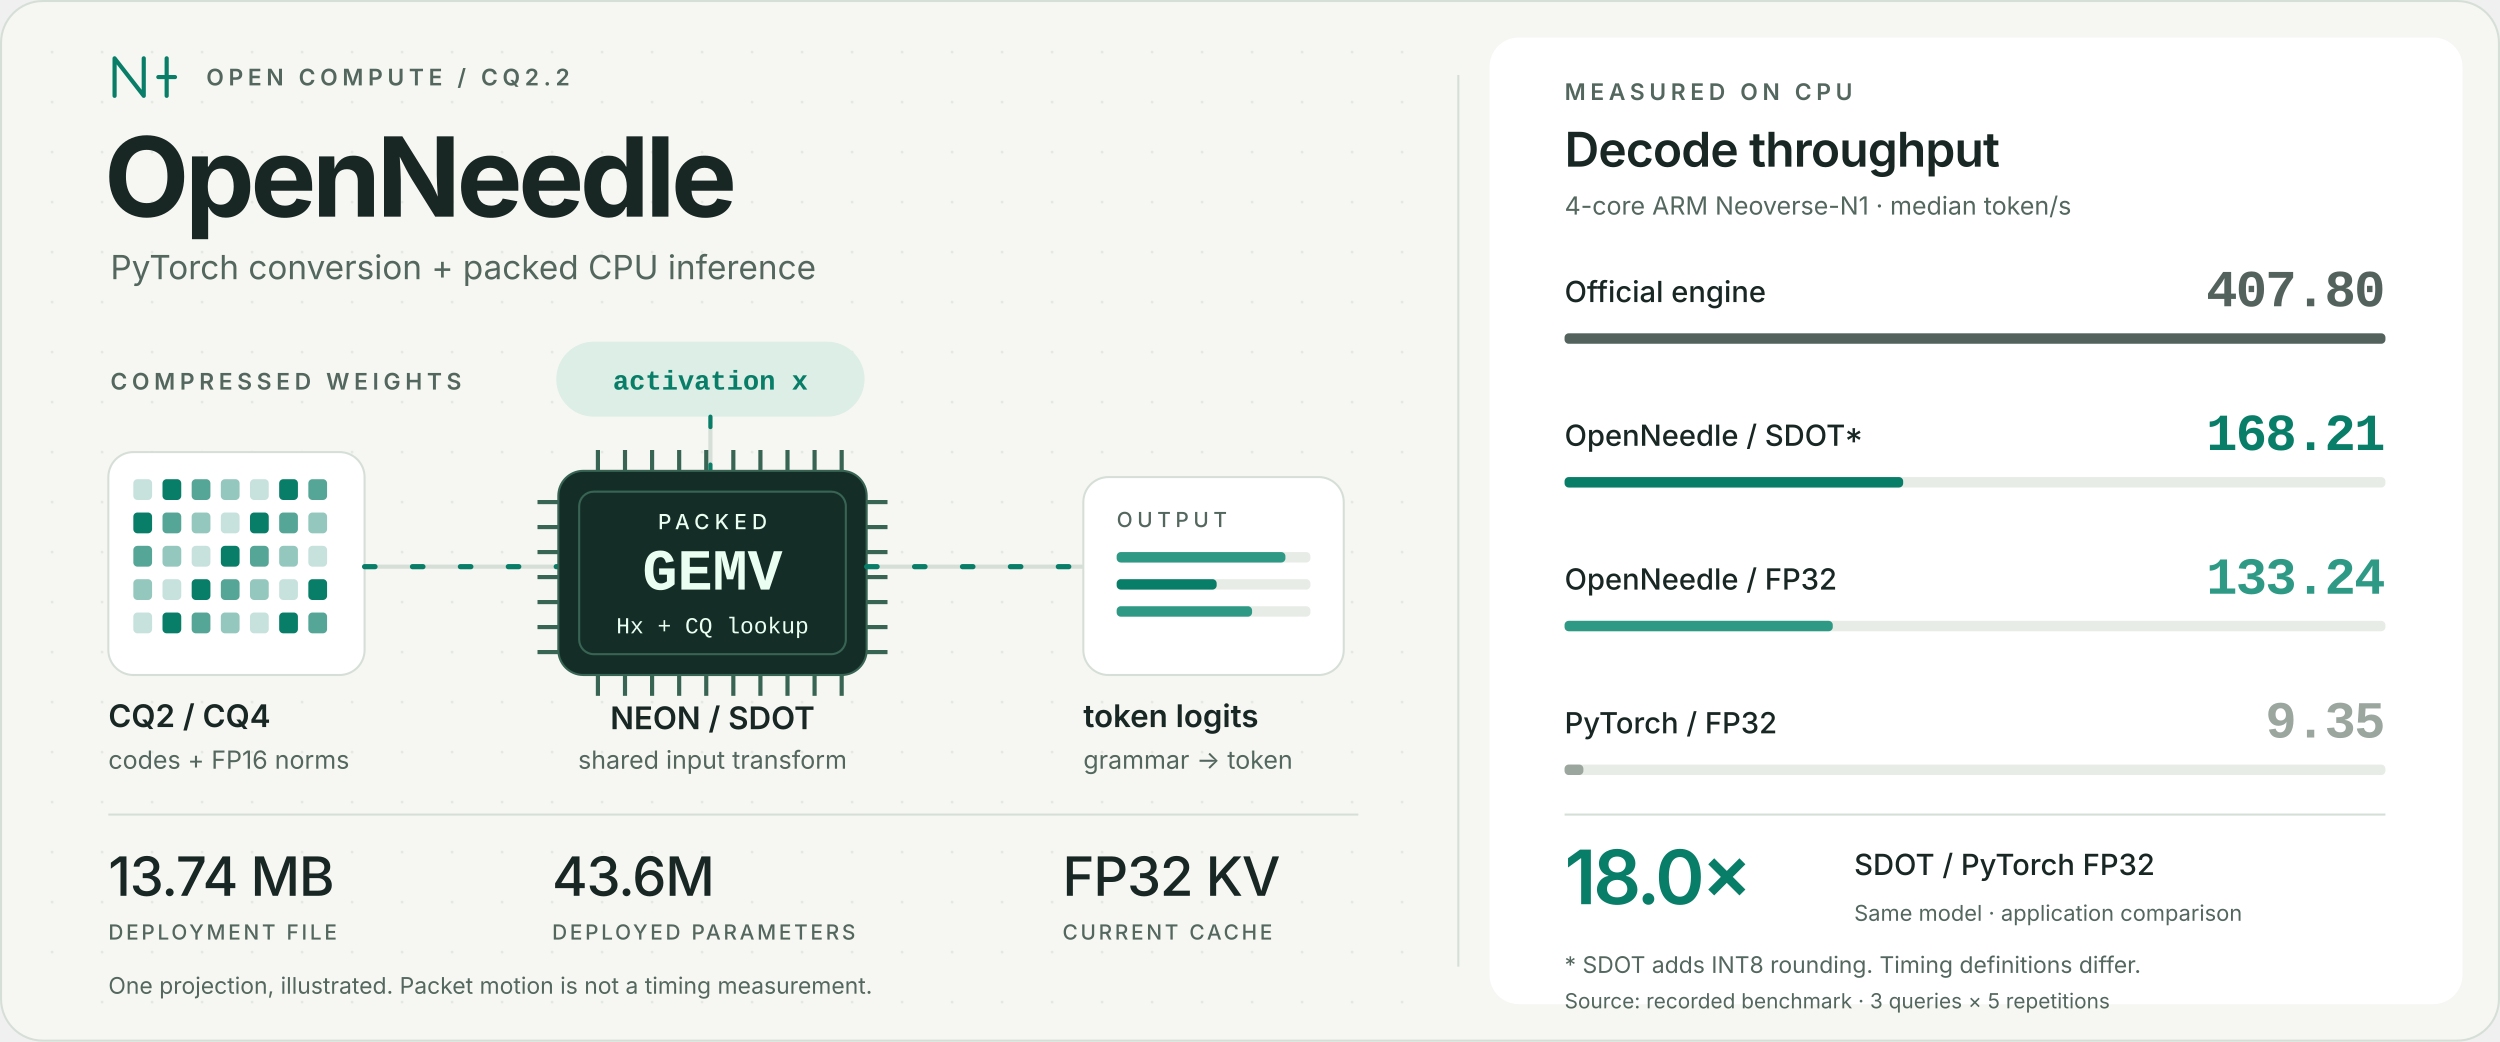
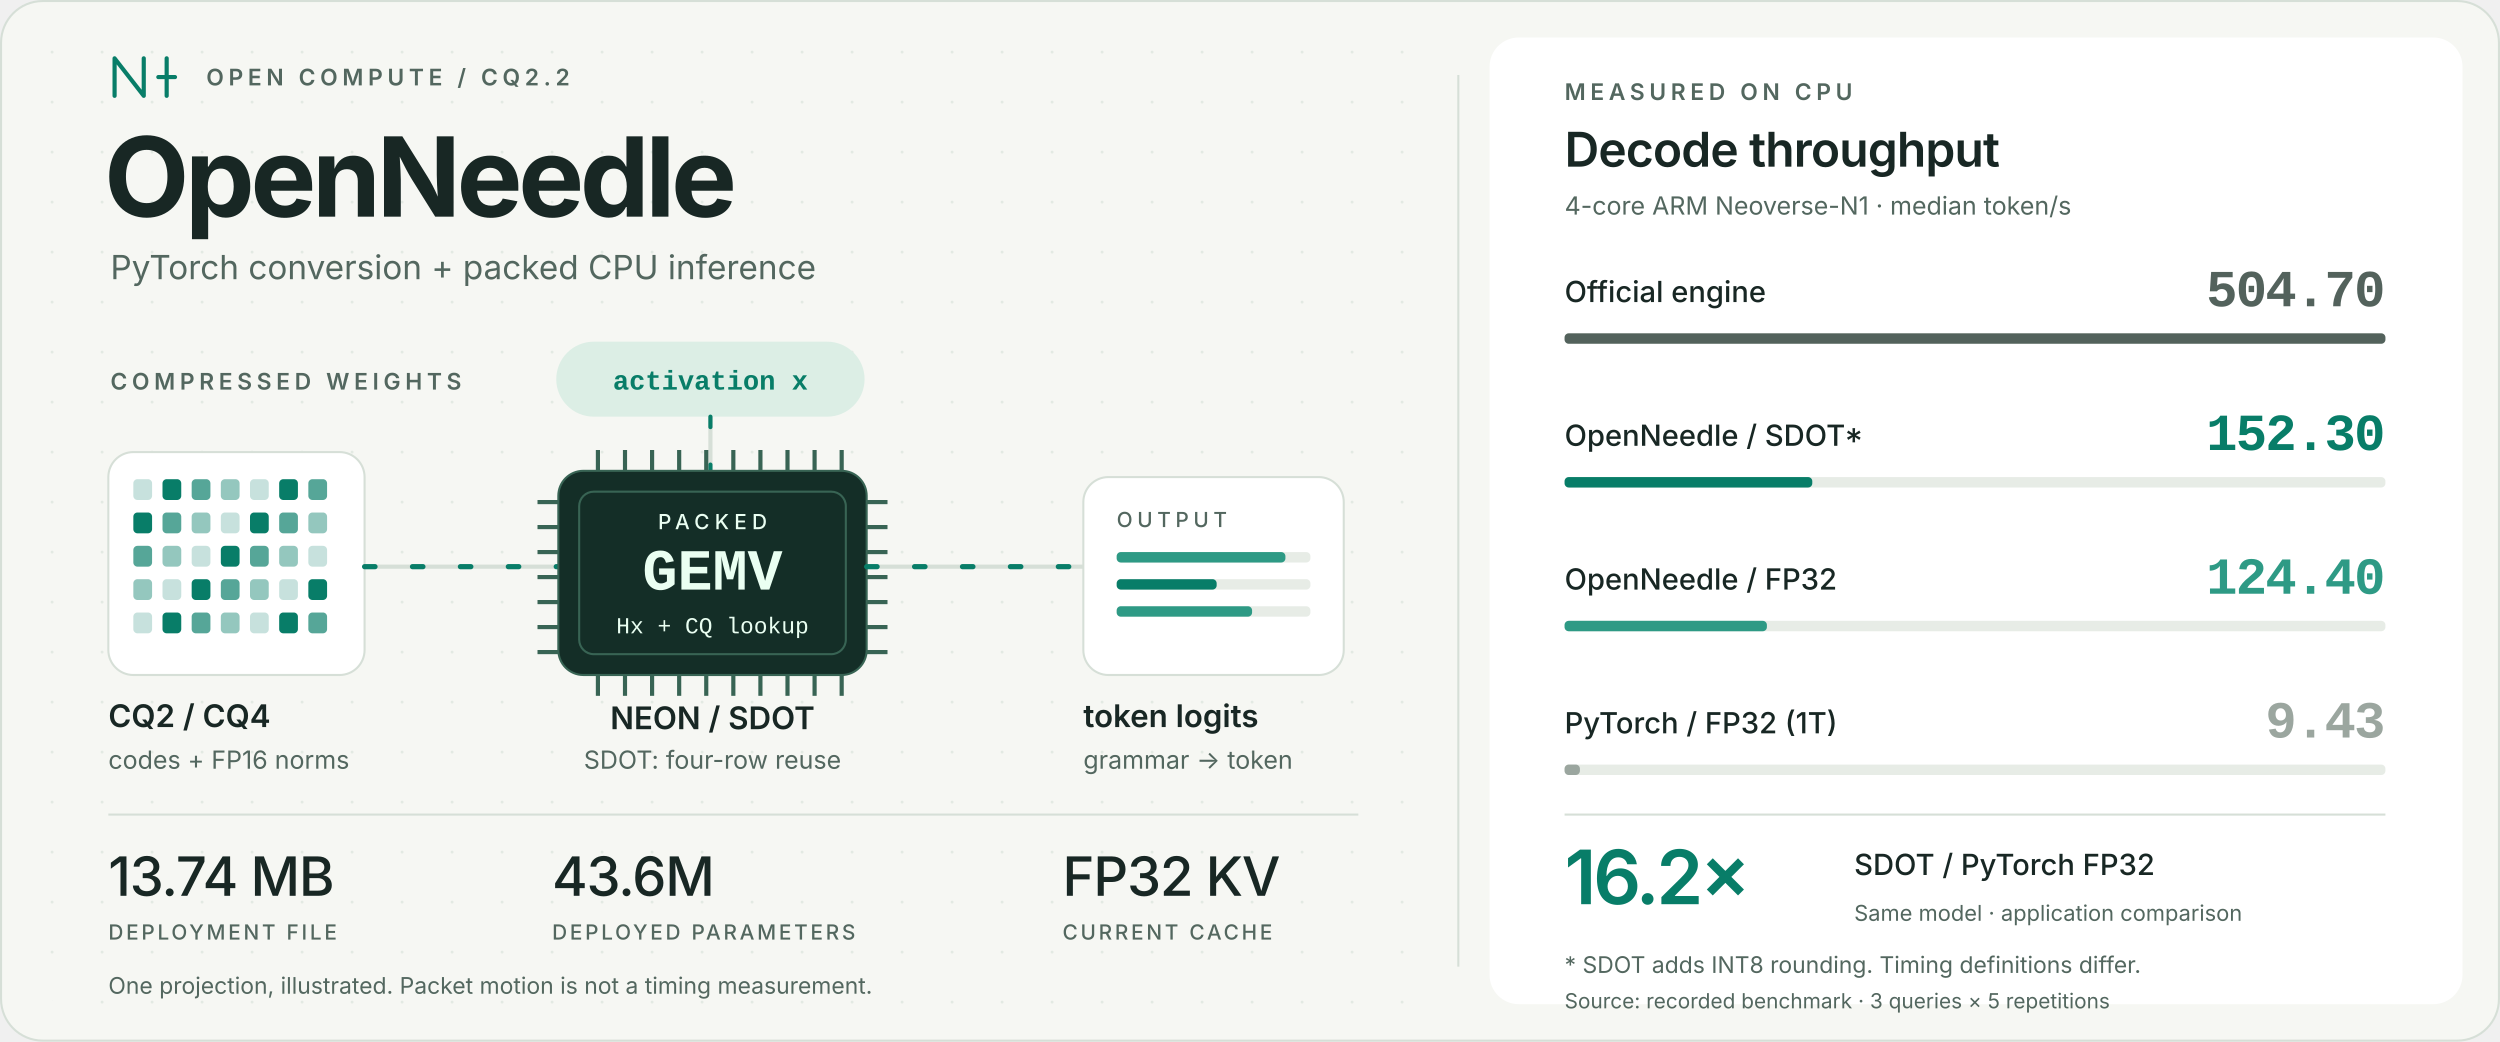
<svg xmlns="http://www.w3.org/2000/svg" width="1200" height="500" viewBox="0 0 1200 500" role="img" aria-labelledby="title desc">
  <style>text{font-family:Inter,"Segoe UI",Arial,sans-serif}.mono{font-family:"SFMono-Regular",Consolas,"Liberation Mono",monospace}.overline{letter-spacing:2.2px}.flow{stroke-dasharray:5 18;stroke-linecap:round;animation:travel 2.6s linear infinite}.phase2{animation-delay:-1.3s}.phase3{animation-duration:1.8s}.spark{animation:shimmer 3.4s ease-in-out infinite}.spark2{animation-delay:-1.7s}@keyframes travel{to{stroke-dashoffset:-92}}@keyframes shimmer{0%,100%{opacity:.38}50%{opacity:1}}@media(prefers-reduced-motion:reduce){.flow,.spark{animation:none!important}.flow{stroke-dasharray:5 18;opacity:.7}}.flow,.spark{animation:none!important}</style>
  <defs>
    <pattern id="grid" width="24" height="24" patternUnits="userSpaceOnUse">
      <circle cx="1" cy="1" r=".7" fill="#c9d8ce" />
    </pattern>
  </defs>
  <rect x="0.5" y="0.5" width="1199" height="499" rx="20" fill="#f6f7f3" stroke="#d6dfd7" />
  <rect x="18" y="18" width="676" height="464" rx="14" fill="url(#grid)" opacity=".42" />
  <rect x="715" y="18" width="467" height="464" rx="14" fill="#ffffff" />
  <path d="M700 36V464" fill="none" stroke="#d6dfd7" stroke-width="1" />
  <path d="M55 46V28L69 46V28M80 28V46M76 37H84" fill="none" stroke="#087d68" stroke-width="2" stroke-linecap="round" stroke-linejoin="round" />
  <text x="99" y="41" fill="#53675f" font-size="11" font-weight="600" class="overline">OPEN COMPUTE / CQ2.2</text>
  <text x="50" y="104" fill="#182724" font-size="53" font-weight="650" letter-spacing="-2">OpenNeedle</text>
  <text x="53" y="134" fill="#53675f" font-size="16" font-weight="400">PyTorch conversion + packed CPU inference</text>
  <text x="53" y="187" fill="#53675f" font-size="11" font-weight="600" class="overline">COMPRESSED WEIGHTS</text>
  <rect x="267" y="164" width="148" height="36" rx="18" fill="#dceee5" />
  <text x="341" y="187" fill="#087d68" font-size="13" font-weight="550" text-anchor="middle" class="mono">activation x</text>
  <path d="M341 200V226" fill="none" stroke="#d6dfd7" stroke-width="2" />
  <path d="M341 200V226" fill="none" stroke="#087d68" stroke-width="2" class="flow phase3" />
  <rect x="52" y="217" width="123" height="107" rx="12" fill="#ffffff" stroke="#d6dfd7" />
  <rect x="64" y="230" width="9" height="10" rx="2" fill="#087d68" opacity="0.23" />
  <rect x="78" y="230" width="9" height="10" rx="2" fill="#087d68" opacity="1" />
  <rect x="92" y="230" width="9" height="10" rx="2" fill="#087d68" opacity="0.68" />
  <rect x="106" y="230" width="9" height="10" rx="2" fill="#087d68" opacity="0.43" />
  <rect x="120" y="230" width="9" height="10" rx="2" fill="#087d68" opacity="0.23" />
  <rect x="134" y="230" width="9" height="10" rx="2" fill="#087d68" opacity="1" />
  <rect x="148" y="230" width="9" height="10" rx="2" fill="#087d68" opacity="0.68" />
  <rect x="64" y="246" width="9" height="10" rx="2" fill="#087d68" opacity="1" />
  <rect x="78" y="246" width="9" height="10" rx="2" fill="#087d68" opacity="0.68" />
  <rect x="92" y="246" width="9" height="10" rx="2" fill="#087d68" opacity="0.43" />
  <rect x="106" y="246" width="9" height="10" rx="2" fill="#087d68" opacity="0.23" />
  <rect x="120" y="246" width="9" height="10" rx="2" fill="#087d68" opacity="1" />
  <rect x="134" y="246" width="9" height="10" rx="2" fill="#087d68" opacity="0.68" />
  <rect x="148" y="246" width="9" height="10" rx="2" fill="#087d68" opacity="0.43" />
  <rect x="64" y="262" width="9" height="10" rx="2" fill="#087d68" opacity="0.68" />
  <rect x="78" y="262" width="9" height="10" rx="2" fill="#087d68" opacity="0.43" />
  <rect x="92" y="262" width="9" height="10" rx="2" fill="#087d68" opacity="0.23" />
  <rect x="106" y="262" width="9" height="10" rx="2" fill="#087d68" opacity="1" />
  <rect x="120" y="262" width="9" height="10" rx="2" fill="#087d68" opacity="0.68" class="spark" />
  <rect x="134" y="262" width="9" height="10" rx="2" fill="#087d68" opacity="0.43" />
  <rect x="148" y="262" width="9" height="10" rx="2" fill="#087d68" opacity="0.23" />
  <rect x="64" y="278" width="9" height="10" rx="2" fill="#087d68" opacity="0.43" />
  <rect x="78" y="278" width="9" height="10" rx="2" fill="#087d68" opacity="0.23" class="spark spark2" />
  <rect x="92" y="278" width="9" height="10" rx="2" fill="#087d68" opacity="1" />
  <rect x="106" y="278" width="9" height="10" rx="2" fill="#087d68" opacity="0.68" />
  <rect x="120" y="278" width="9" height="10" rx="2" fill="#087d68" opacity="0.43" />
  <rect x="134" y="278" width="9" height="10" rx="2" fill="#087d68" opacity="0.23" />
  <rect x="148" y="278" width="9" height="10" rx="2" fill="#087d68" opacity="1" />
  <rect x="64" y="294" width="9" height="10" rx="2" fill="#087d68" opacity="0.23" />
  <rect x="78" y="294" width="9" height="10" rx="2" fill="#087d68" opacity="1" />
  <rect x="92" y="294" width="9" height="10" rx="2" fill="#087d68" opacity="0.68" />
  <rect x="106" y="294" width="9" height="10" rx="2" fill="#087d68" opacity="0.43" />
  <rect x="120" y="294" width="9" height="10" rx="2" fill="#087d68" opacity="0.23" />
  <rect x="134" y="294" width="9" height="10" rx="2" fill="#087d68" opacity="1" />
  <rect x="148" y="294" width="9" height="10" rx="2" fill="#087d68" opacity="0.68" />
  <text x="52" y="349" fill="#182724" font-size="15" font-weight="600">CQ2 / CQ4</text>
  <text x="52" y="369" fill="#53675f" font-size="12" font-weight="400">codes + FP16 norms</text>
  <path d="M175 272H268" fill="none" stroke="#d6dfd7" stroke-width="2" />
  <path d="M175 272H268" fill="none" stroke="#087d68" stroke-width="2.5" class="flow" />
  <path d="M258 241H268M416 241H426" fill="none" stroke="#386454" stroke-width="2" />
  <path d="M258 253H268M416 253H426" fill="none" stroke="#386454" stroke-width="2" />
  <path d="M258 265H268M416 265H426" fill="none" stroke="#386454" stroke-width="2" />
  <path d="M258 277H268M416 277H426" fill="none" stroke="#386454" stroke-width="2" />
  <path d="M258 289H268M416 289H426" fill="none" stroke="#386454" stroke-width="2" />
  <path d="M258 301H268M416 301H426" fill="none" stroke="#386454" stroke-width="2" />
  <path d="M258 313H268M416 313H426" fill="none" stroke="#386454" stroke-width="2" />
  <path d="M287 216V226M287 324V334" fill="none" stroke="#386454" stroke-width="2" />
  <path d="M300 216V226M300 324V334" fill="none" stroke="#386454" stroke-width="2" />
  <path d="M313 216V226M313 324V334" fill="none" stroke="#386454" stroke-width="2" />
  <path d="M326 216V226M326 324V334" fill="none" stroke="#386454" stroke-width="2" />
  <path d="M339 216V226M339 324V334" fill="none" stroke="#386454" stroke-width="2" />
  <path d="M352 216V226M352 324V334" fill="none" stroke="#386454" stroke-width="2" />
  <path d="M365 216V226M365 324V334" fill="none" stroke="#386454" stroke-width="2" />
  <path d="M378 216V226M378 324V334" fill="none" stroke="#386454" stroke-width="2" />
  <path d="M391 216V226M391 324V334" fill="none" stroke="#386454" stroke-width="2" />
  <path d="M404 216V226M404 324V334" fill="none" stroke="#386454" stroke-width="2" />
  <rect x="268" y="226" width="148" height="98" rx="12" fill="#142e27" stroke="#386454" />
  <rect x="278" y="236" width="128" height="78" rx="7" fill="none" stroke="#386454" />
  <text x="342" y="254" fill="#eafff2" font-size="10" font-weight="500" text-anchor="middle" letter-spacing="2.5">PACKED</text>
  <text x="342" y="283" fill="#eafff2" font-size="28" font-weight="600" text-anchor="middle" class="mono">GEMV</text>
  <text x="342" y="304" fill="#eafff2" font-size="11" font-weight="400" text-anchor="middle" class="mono">Hx + CQ lookup</text>
  <text x="342" y="350" fill="#182724" font-size="15" font-weight="600" text-anchor="middle">NEON / SDOT</text>
-   <text x="342" y="369" fill="#53675f" font-size="12" font-weight="400" text-anchor="middle">shared input transform</text>
+   <text x="342" y="369" fill="#53675f" font-size="12" font-weight="400" text-anchor="middle">SDOT: four-row reuse</text>
  <path d="M416 272H520" fill="none" stroke="#d6dfd7" stroke-width="2" />
  <path d="M416 272H520" fill="none" stroke="#087d68" stroke-width="2.5" class="flow phase2" />
  <rect x="520" y="229" width="125" height="95" rx="12" fill="#ffffff" stroke="#d6dfd7" />
  <text x="536" y="253" fill="#53675f" font-size="10" font-weight="500" class="overline">OUTPUT</text>
  <rect x="536" y="265" width="93" height="5" rx="2" fill="#e7ece6" />
  <rect x="536" y="265" width="81" height="5" rx="2" fill="#2e9a85" />
  <rect x="536" y="278" width="93" height="5" rx="2" fill="#e7ece6" />
  <rect x="536" y="278" width="48" height="5" rx="2" fill="#087d68" />
  <rect x="536" y="291" width="93" height="5" rx="2" fill="#e7ece6" />
  <rect x="536" y="291" width="65" height="5" rx="2" fill="#2e9a85" />
  <text x="520" y="349" fill="#182724" font-size="15" font-weight="600">token logits</text>
  <text x="520" y="369" fill="#53675f" font-size="12" font-weight="400">grammar → token</text>
  <path d="M52 391H652" fill="none" stroke="#d6dfd7" stroke-width="1" />
  <text x="52" y="430" fill="#182724" font-size="26" font-weight="550" letter-spacing="-.5">13.74 MB</text>
  <text x="52" y="451" fill="#53675f" font-size="10" font-weight="500" letter-spacing="1.3">DEPLOYMENT FILE</text>
  <text x="265" y="430" fill="#182724" font-size="26" font-weight="550" letter-spacing="-.5">43.6M</text>
  <text x="265" y="451" fill="#53675f" font-size="10" font-weight="500" letter-spacing="1.3">DEPLOYED PARAMETERS</text>
  <text x="510" y="430" fill="#182724" font-size="26" font-weight="550" letter-spacing="-.5">FP32 KV</text>
  <text x="510" y="451" fill="#53675f" font-size="10" font-weight="500" letter-spacing="1.3">CURRENT CACHE</text>
  <text x="52" y="477" fill="#53675f" font-size="11" font-weight="400">One projection, illustrated. Packet motion is not a timing measurement.</text>
  <text x="751" y="48" fill="#53675f" font-size="11" font-weight="600" class="overline">MEASURED ON CPU</text>
  <text x="751" y="80" fill="#182724" font-size="23" font-weight="600" letter-spacing="-.4">Decode throughput</text>
  <text x="751" y="103" fill="#53675f" font-size="12" font-weight="400">4-core ARM Neoverse-N1 · median token/s</text>
  <text x="751" y="145" fill="#182724" font-size="14" font-weight="550">Official engine</text>
-   <text x="1145" y="147" fill="#53625c" font-size="25" font-weight="600" text-anchor="end" class="mono" letter-spacing="-.8">407.80</text>
+   <text x="1145" y="147" fill="#53625c" font-size="25" font-weight="600" text-anchor="end" class="mono" letter-spacing="-.8">504.70</text>
  <rect x="751" y="160" width="394" height="5" rx="2" fill="#e7ece6" />
-   <rect x="751" y="160" width="394.0" height="5" rx="2" fill="#53625c" data-backend="official" data-value="407.8" />
+   <rect x="751" y="160" width="394.0" height="5" rx="2" fill="#53625c" data-backend="official" data-value="504.7" />
  <text x="751" y="214" fill="#182724" font-size="14" font-weight="550">OpenNeedle / SDOT*</text>
-   <text x="1145" y="216" fill="#087d68" font-size="25" font-weight="600" text-anchor="end" class="mono" letter-spacing="-.8">168.21</text>
+   <text x="1145" y="216" fill="#087d68" font-size="25" font-weight="600" text-anchor="end" class="mono" letter-spacing="-.8">152.30</text>
  <rect x="751" y="229" width="394" height="5" rx="2" fill="#e7ece6" />
-   <rect x="751" y="229" width="162.52" height="5" rx="2" fill="#087d68" data-backend="native_sdot" data-value="168.212476244" />
+   <rect x="751" y="229" width="118.897" height="5" rx="2" fill="#087d68" data-backend="native_sdot" data-value="152.302790782" />
  <text x="751" y="283" fill="#182724" font-size="14" font-weight="550">OpenNeedle / FP32</text>
-   <text x="1145" y="285" fill="#2e9a85" font-size="25" font-weight="600" text-anchor="end" class="mono" letter-spacing="-.8">133.24</text>
+   <text x="1145" y="285" fill="#2e9a85" font-size="25" font-weight="600" text-anchor="end" class="mono" letter-spacing="-.8">124.40</text>
  <rect x="751" y="298" width="394" height="5" rx="2" fill="#e7ece6" />
-   <rect x="751" y="298" width="128.733" height="5" rx="2" fill="#2e9a85" data-backend="native_fp32" data-value="133.241683191" />
-   <text x="751" y="352" fill="#182724" font-size="14" font-weight="550">PyTorch / FP32</text>
-   <text x="1145" y="354" fill="#9ba69f" font-size="25" font-weight="600" text-anchor="end" class="mono" letter-spacing="-.8">9.35</text>
+   <rect x="751" y="298" width="97.111" height="5" rx="2" fill="#2e9a85" data-backend="native_fp32" data-value="124.395315925" />
+   <text x="751" y="352" fill="#182724" font-size="14" font-weight="550">PyTorch / FP32 (1T)</text>
+   <text x="1145" y="354" fill="#9ba69f" font-size="25" font-weight="600" text-anchor="end" class="mono" letter-spacing="-.8">9.43</text>
  <rect x="751" y="367" width="394" height="5" rx="2" fill="#e7ece6" />
-   <rect x="751" y="367" width="9.037" height="5" rx="2" fill="#9ba69f" data-backend="pytorch_t2" data-value="9.35340760426" />
+   <rect x="751" y="367" width="7.36" height="5" rx="2" fill="#9ba69f" data-backend="pytorch_t1" data-value="9.42740194225" />
  <path d="M751 391H1145" fill="none" stroke="#d6dfd7" stroke-width="1" />
-   <text x="751" y="434" fill="#087d68" font-size="36" font-weight="600" letter-spacing="-1.5">18.0×</text>
+   <text x="751" y="434" fill="#087d68" font-size="36" font-weight="600" letter-spacing="-1.5">16.2×</text>
  <text x="890" y="420" fill="#182724" font-size="14" font-weight="500">SDOT / PyTorch FP32</text>
  <text x="890" y="442" fill="#53675f" font-size="10.5" font-weight="400">Same model · application comparison</text>
  <text x="751" y="467" fill="#53675f" font-size="11" font-weight="400">* SDOT adds INT8 rounding. Timing definitions differ.</text>
  <text x="751" y="484" fill="#53675f" font-size="10" font-weight="400">Source: recorded benchmark · 3 queries × 5 repetitions</text>
</svg>
